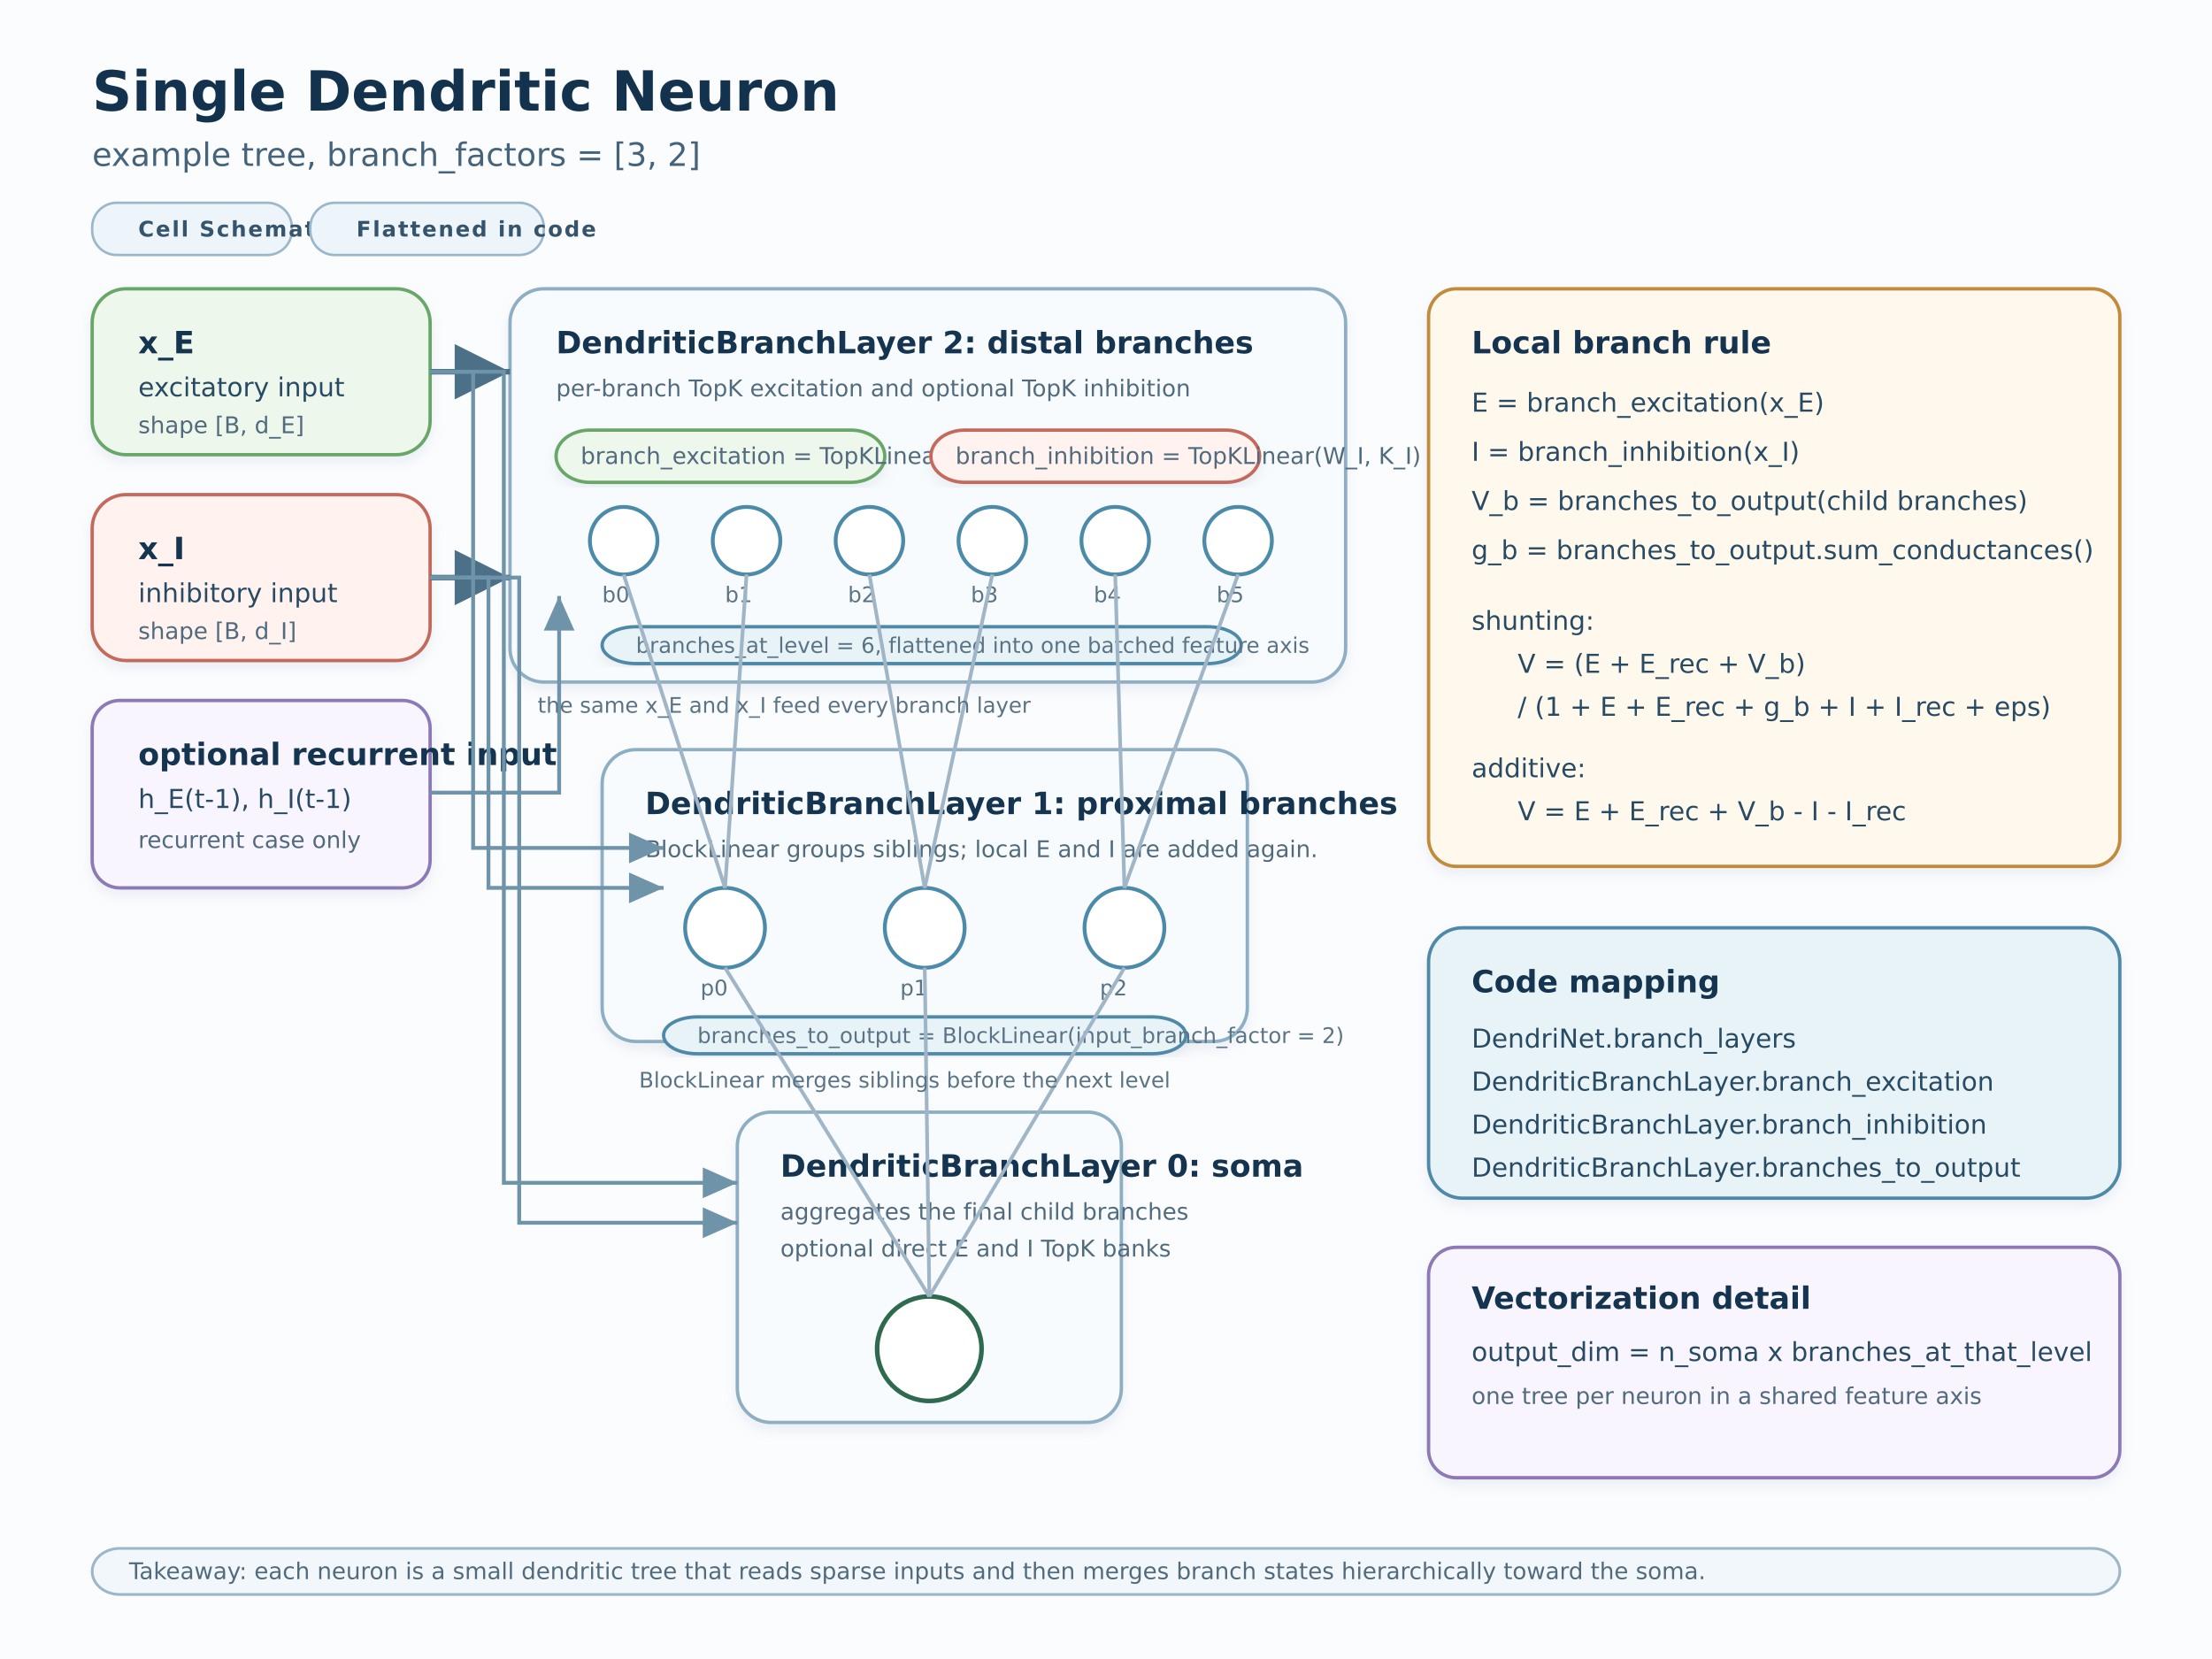
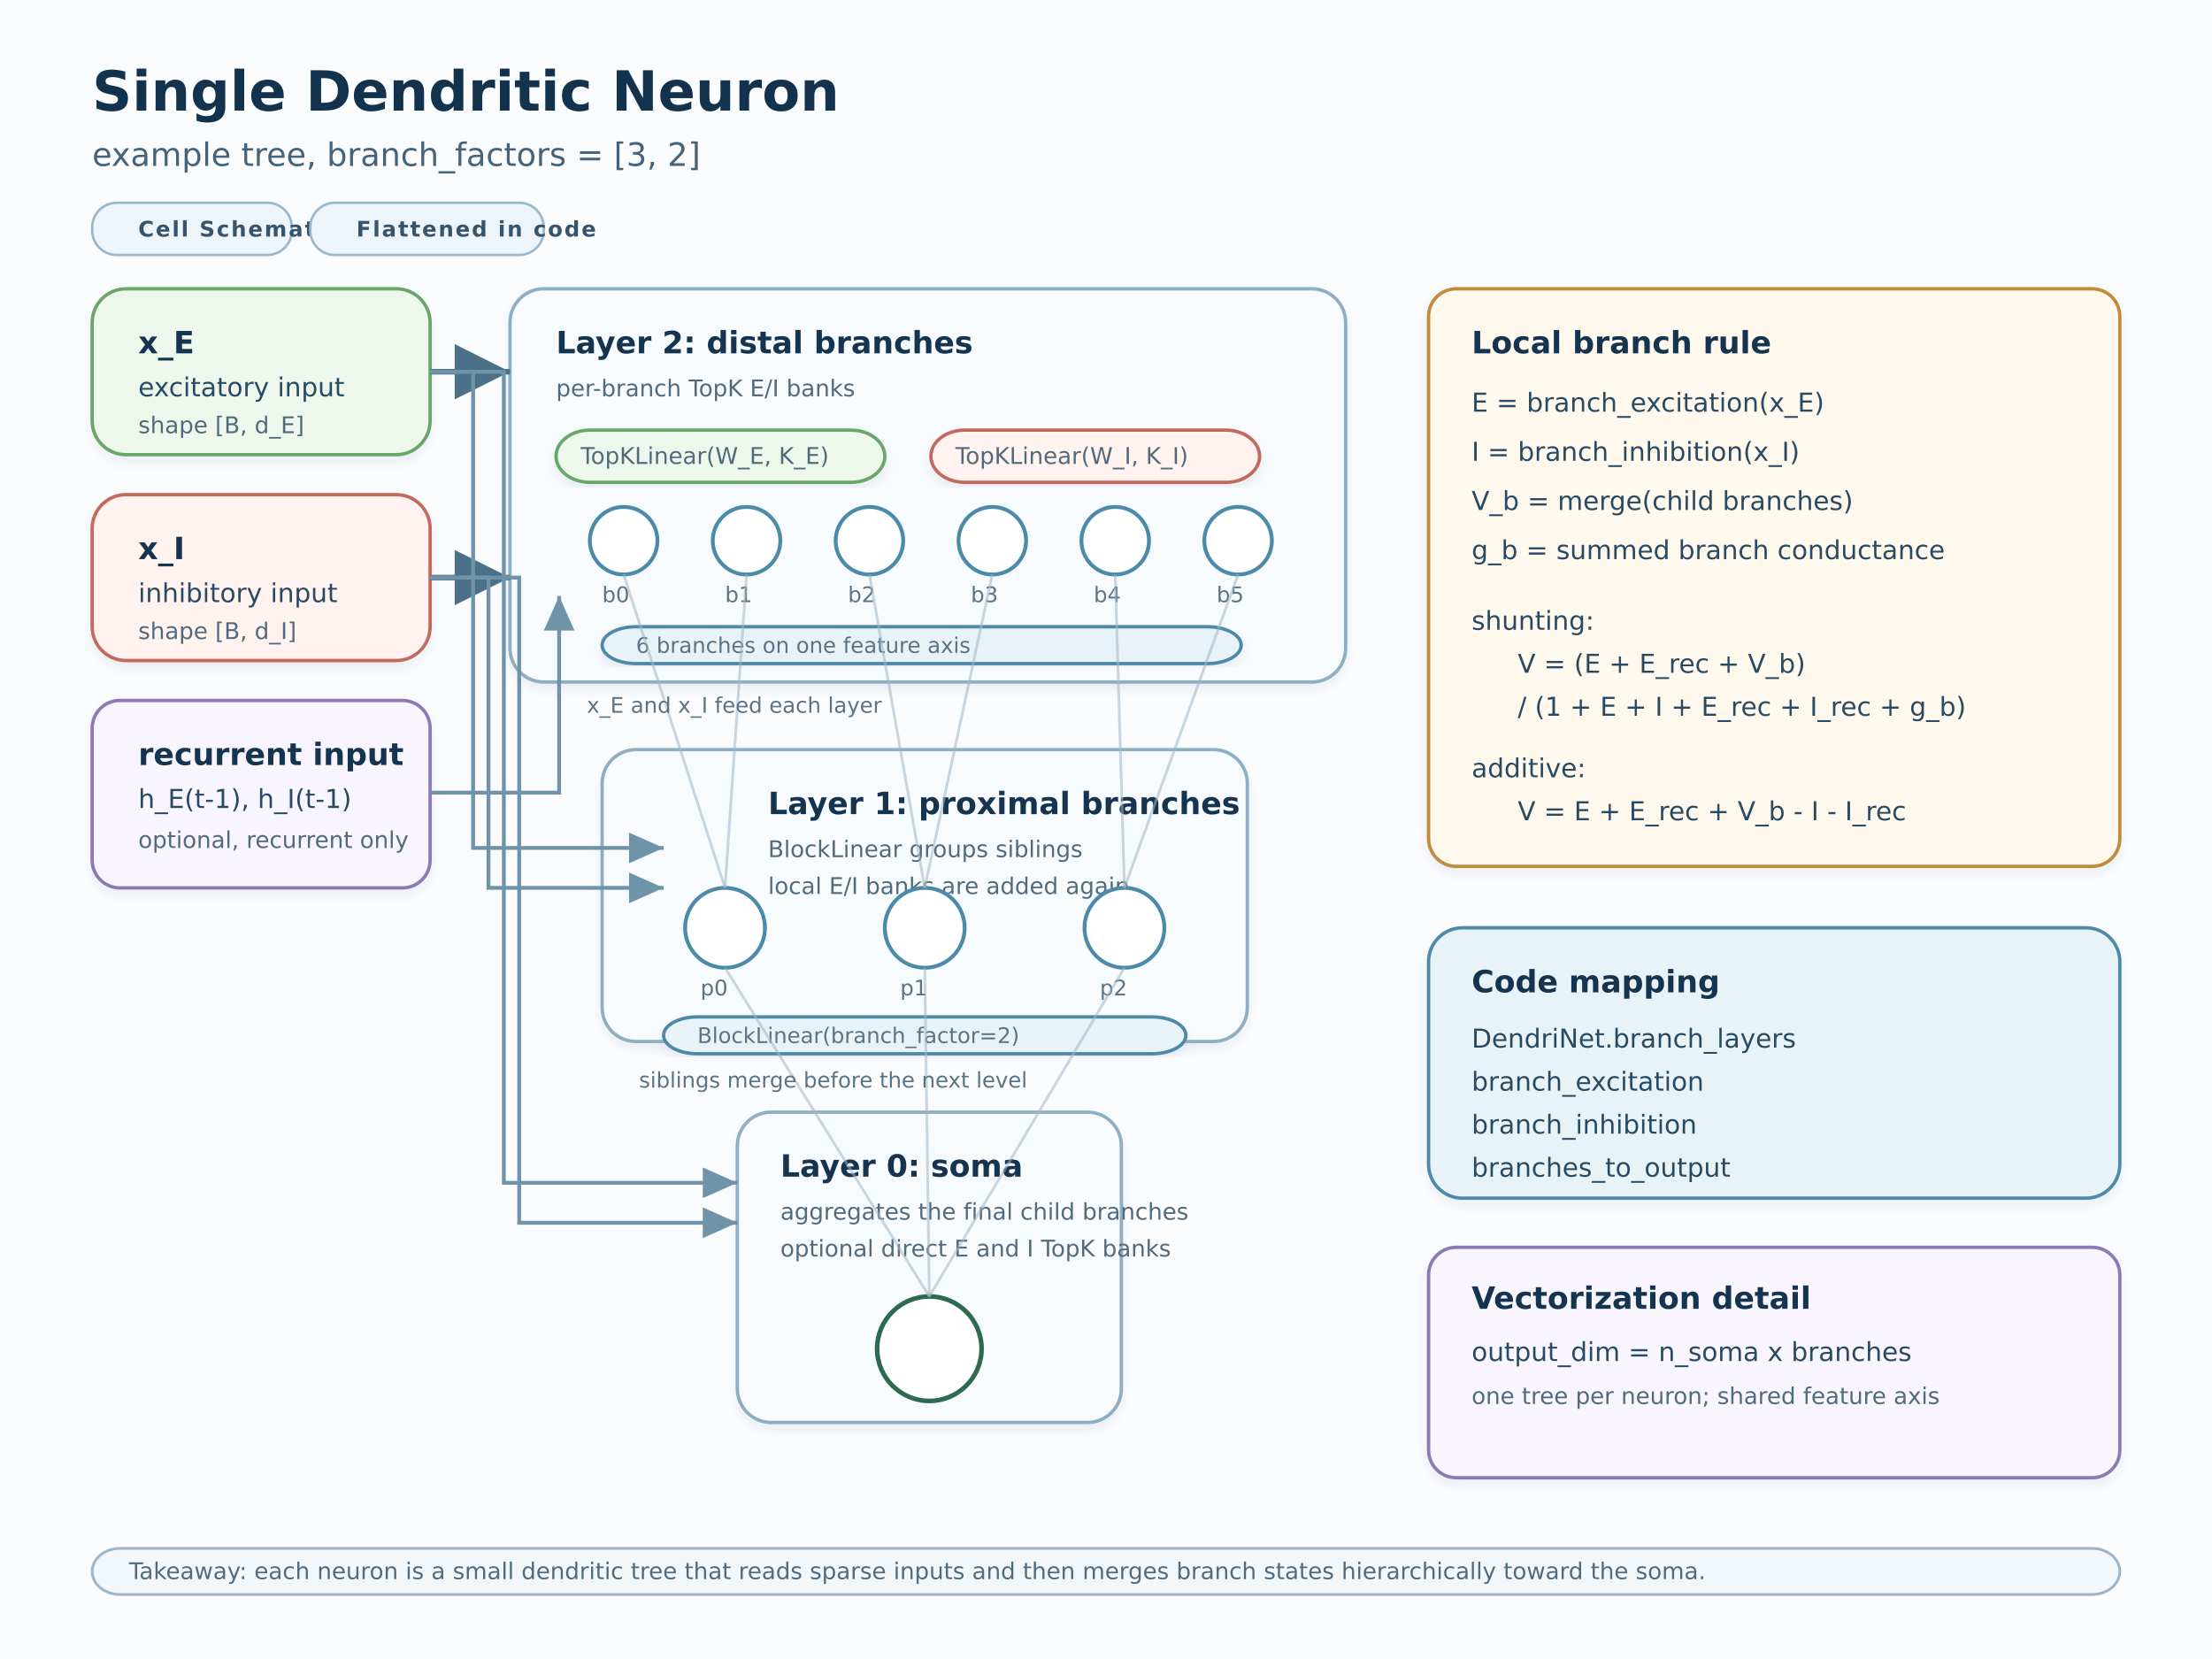
<svg xmlns="http://www.w3.org/2000/svg" width="1440" height="1080" viewBox="0 0 1440 1080">
  <defs>
    <style>
      .title { font: 700 36px "DejaVu Sans", Arial, sans-serif; fill: #12324d; }
      .subtitle { font: 500 21px "DejaVu Sans", Arial, sans-serif; fill: #45637a; }
      .chip { fill: #edf4fa; stroke: #9bb7ca; stroke-width: 1.6; rx: 16; }
      .chiptext { font: 600 14px "DejaVu Sans", Arial, sans-serif; fill: #36556d; letter-spacing: 0.08em; text-transform: uppercase; }
      .label { font: 600 20px "DejaVu Sans", Arial, sans-serif; fill: #153450; }
      .body { font: 400 17px "DejaVu Sans", Arial, sans-serif; fill: #284b63; }
      .small { font: 400 15px "DejaVu Sans", Arial, sans-serif; fill: #516b7d; }
      .tiny { font: 400 14px "DejaVu Sans", Arial, sans-serif; fill: #5a7385; }
      .panel { fill: #f8fbfd; stroke: #8eafc3; stroke-width: 2.2; rx: 22; filter: url(#shadow); }
      .accent { fill: #e8f3f8; stroke: #4f89a8; stroke-width: 2.2; rx: 22; filter: url(#shadow); }
      .exc { fill: #eef7ec; stroke: #69a768; stroke-width: 2.2; rx: 22; filter: url(#shadow); }
      .inh { fill: #fff2ef; stroke: #c36b5d; stroke-width: 2.2; rx: 22; filter: url(#shadow); }
      .formula { fill: #fff8ed; stroke: #c18b3b; stroke-width: 2.2; rx: 18; filter: url(#shadow); }
      .optional { fill: #f8f5ff; stroke: #8d7ab5; stroke-width: 2.2; rx: 18; filter: url(#shadow); }
      .takeaway { fill: #f2f7fb; stroke: #9db7c8; stroke-width: 1.8; rx: 18; }
      .arrow { stroke: #4c7088; stroke-width: 3.6; fill: none; marker-end: url(#arrowhead); }
      .arrow-thin { stroke: #6f94aa; stroke-width: 2.5; fill: none; marker-end: url(#arrowheadThin); }
      .branch { fill: #ffffff; stroke: #4b8aa8; stroke-width: 2.5; }
      .branch-soma { fill: #ffffff; stroke: #2d6a4f; stroke-width: 3; }
-       .fan { stroke: #a0b6c6; stroke-width: 2.4; fill: none; }
+       .fan { stroke: #a0b6c6; stroke-width: 1.8; stroke-opacity: 0.55; fill: none; }
    </style>
    <filter id="shadow" x="-10%" y="-10%" width="120%" height="120%">
      <feDropShadow dx="0" dy="4" stdDeviation="4" flood-color="#9fb5c4" flood-opacity="0.18" />
    </filter>
    <marker id="arrowhead" markerWidth="14" markerHeight="10" refX="10" refY="5" orient="auto">
      <polygon points="0 0, 10 5, 0 10" fill="#4c7088" />
    </marker>
    <marker id="arrowheadThin" markerWidth="12" markerHeight="8" refX="9" refY="4" orient="auto">
      <polygon points="0 0, 9 4, 0 8" fill="#6f94aa" />
    </marker>
  </defs>
  <rect width="1440" height="1080" fill="#fbfcfe" />
  <text x="60" y="72" class="title">Single Dendritic Neuron</text>
  <text x="60" y="108" class="subtitle">example tree, branch_factors = [3, 2]</text>
  <rect x="60" y="132" width="130" height="34" class="chip" />
  <text x="90" y="154" class="chiptext">Cell Schematic</text>
  <rect x="202" y="132" width="152" height="34" class="chip" />
  <text x="232" y="154" class="chiptext">Flattened in code</text>
  <rect x="60" y="188" width="220" height="108" class="exc" />
  <text x="90" y="230" class="label">x_E</text>
  <text x="90" y="258" class="body">excitatory input</text>
  <text x="90" y="282" class="small">shape [B, d_E]</text>
  <rect x="60" y="322" width="220" height="108" class="inh" />
  <text x="90" y="364" class="label">x_I</text>
  <text x="90" y="392" class="body">inhibitory input</text>
  <text x="90" y="416" class="small">shape [B, d_I]</text>
  <rect x="60" y="456" width="220" height="122" class="optional" />
-   <text x="90" y="498" class="label">optional recurrent input</text>
+   <text x="90" y="498" class="label">recurrent input</text>
  <text x="90" y="526" class="body">h_E(t-1), h_I(t-1)</text>
-   <text x="90" y="552" class="small">recurrent case only</text>
+   <text x="90" y="552" class="small">optional, recurrent only</text>
  <rect x="332" y="188" width="544" height="256" class="panel" />
-   <text x="362" y="230" class="label">DendriticBranchLayer 2: distal branches</text>
-   <text x="362" y="258" class="small">per-branch TopK excitation and optional TopK inhibition</text>
+   <text x="362" y="230" class="label">Layer 2: distal branches</text>
+   <text x="362" y="258" class="small">per-branch TopK E/I banks</text>
  <rect x="362" y="280" width="214" height="34" class="exc" />
-   <text x="378" y="302" class="small">branch_excitation = TopKLinear(W_E, K_E)</text>
+   <text x="378" y="302" class="small">TopKLinear(W_E, K_E)</text>
  <rect x="606" y="280" width="214" height="34" class="inh" />
-   <text x="622" y="302" class="small">branch_inhibition = TopKLinear(W_I, K_I)</text>
+   <text x="622" y="302" class="small">TopKLinear(W_I, K_I)</text>
  <circle cx="406" cy="352" r="22" class="branch" />
  <circle cx="486" cy="352" r="22" class="branch" />
  <circle cx="566" cy="352" r="22" class="branch" />
  <circle cx="646" cy="352" r="22" class="branch" />
  <circle cx="726" cy="352" r="22" class="branch" />
  <circle cx="806" cy="352" r="22" class="branch" />
  <text x="392" y="392" class="tiny">b0</text>
  <text x="472" y="392" class="tiny">b1</text>
  <text x="552" y="392" class="tiny">b2</text>
  <text x="632" y="392" class="tiny">b3</text>
  <text x="712" y="392" class="tiny">b4</text>
  <text x="792" y="392" class="tiny">b5</text>
  <rect x="392" y="408" width="416" height="24" class="accent" />
-   <text x="414" y="425" class="tiny">branches_at_level = 6, flattened into one batched feature axis</text>
+   <text x="414" y="425" class="tiny">6 branches on one feature axis</text>
  <rect x="392" y="488" width="420" height="190" class="panel" />
-   <text x="420" y="530" class="label">DendriticBranchLayer 1: proximal branches</text>
-   <text x="420" y="558" class="small">BlockLinear groups siblings; local E and I are added again.</text>
+   <text x="500" y="530" class="label">Layer 1: proximal branches</text>
+   <text x="500" y="558" class="small">BlockLinear groups siblings</text>
+   <text x="500" y="582" class="small">local E/I banks are added again</text>
  <circle cx="472" cy="604" r="26" class="branch" />
  <circle cx="602" cy="604" r="26" class="branch" />
  <circle cx="732" cy="604" r="26" class="branch" />
  <text x="456" y="648" class="tiny">p0</text>
  <text x="586" y="648" class="tiny">p1</text>
  <text x="716" y="648" class="tiny">p2</text>
  <rect x="432" y="662" width="340" height="24" class="accent" />
-   <text x="454" y="679" class="tiny">branches_to_output = BlockLinear(input_branch_factor = 2)</text>
+   <text x="454" y="679" class="tiny">BlockLinear(branch_factor=2)</text>
  <rect x="480" y="724" width="250" height="202" class="panel" />
-   <text x="508" y="766" class="label">DendriticBranchLayer 0: soma</text>
+   <text x="508" y="766" class="label">Layer 0: soma</text>
  <text x="508" y="794" class="small">aggregates the final child branches</text>
  <text x="508" y="818" class="small">optional direct E and I TopK banks</text>
  <circle cx="605" cy="878" r="34" class="branch-soma" />
  <path d="M406 374 L472 578" class="fan" />
  <path d="M486 374 L472 578" class="fan" />
  <path d="M566 374 L602 578" class="fan" />
  <path d="M646 374 L602 578" class="fan" />
  <path d="M726 374 L732 578" class="fan" />
  <path d="M806 374 L732 578" class="fan" />
  <path d="M472 630 L605 844" class="fan" />
  <path d="M602 630 L605 844" class="fan" />
  <path d="M732 630 L605 844" class="fan" />
  <rect x="930" y="188" width="450" height="376" class="formula" />
  <text x="958" y="230" class="label">Local branch rule</text>
  <text x="958" y="268" class="body">E = branch_excitation(x_E)</text>
  <text x="958" y="300" class="body">I = branch_inhibition(x_I)</text>
-   <text x="958" y="332" class="body">V_b = branches_to_output(child branches)</text>
-   <text x="958" y="364" class="body">g_b = branches_to_output.sum_conductances()</text>
+   <text x="958" y="332" class="body">V_b = merge(child branches)</text>
+   <text x="958" y="364" class="body">g_b = summed branch conductance</text>
  <text x="958" y="410" class="body">shunting:</text>
  <text x="988" y="438" class="body">V = (E + E_rec + V_b)</text>
-   <text x="988" y="466" class="body">    / (1 + E + E_rec + g_b + I + I_rec + eps)</text>
+   <text x="988" y="466" class="body">    / (1 + E + I + E_rec + I_rec + g_b)</text>
  <text x="958" y="506" class="body">additive:</text>
  <text x="988" y="534" class="body">V = E + E_rec + V_b - I - I_rec</text>
  <rect x="930" y="604" width="450" height="176" class="accent" />
  <text x="958" y="646" class="label">Code mapping</text>
  <text x="958" y="682" class="body">DendriNet.branch_layers</text>
-   <text x="958" y="710" class="body">DendriticBranchLayer.branch_excitation</text>
-   <text x="958" y="738" class="body">DendriticBranchLayer.branch_inhibition</text>
-   <text x="958" y="766" class="body">DendriticBranchLayer.branches_to_output</text>
+   <text x="958" y="710" class="body">branch_excitation</text>
+   <text x="958" y="738" class="body">branch_inhibition</text>
+   <text x="958" y="766" class="body">branches_to_output</text>
  <rect x="930" y="812" width="450" height="150" class="optional" />
  <text x="958" y="852" class="label">Vectorization detail</text>
-   <text x="958" y="886" class="body">output_dim = n_soma x branches_at_that_level</text>
-   <text x="958" y="914" class="small">one tree per neuron in a shared feature axis</text>
+   <text x="958" y="886" class="body">output_dim = n_soma x branches</text>
+   <text x="958" y="914" class="small">one tree per neuron; shared feature axis</text>
  <path d="M280 242 L332 242" class="arrow" />
  <path d="M280 376 L332 376" class="arrow" />
  <path d="M280 516 L364 516 L364 388" class="arrow-thin" />
  <path d="M280 242 L308 242 L308 552 L432 552" class="arrow-thin" />
  <path d="M280 376 L318 376 L318 578 L432 578" class="arrow-thin" />
  <path d="M280 242 L328 242 L328 770 L480 770" class="arrow-thin" />
  <path d="M280 376 L338 376 L338 796 L480 796" class="arrow-thin" />
-   <text x="350" y="464" class="tiny">the same x_E and x_I feed every branch layer</text>
-   <text x="416" y="708" class="tiny">BlockLinear merges siblings before the next level</text>
+   <text x="382" y="464" class="tiny">x_E and x_I feed each layer</text>
+   <text x="416" y="708" class="tiny">siblings merge before the next level</text>
  <rect x="60" y="1008" width="1320" height="30" class="takeaway" />
  <text x="84" y="1028" class="small">Takeaway: each neuron is a small dendritic tree that reads sparse inputs and then merges branch states hierarchically toward the soma.</text>
</svg>
